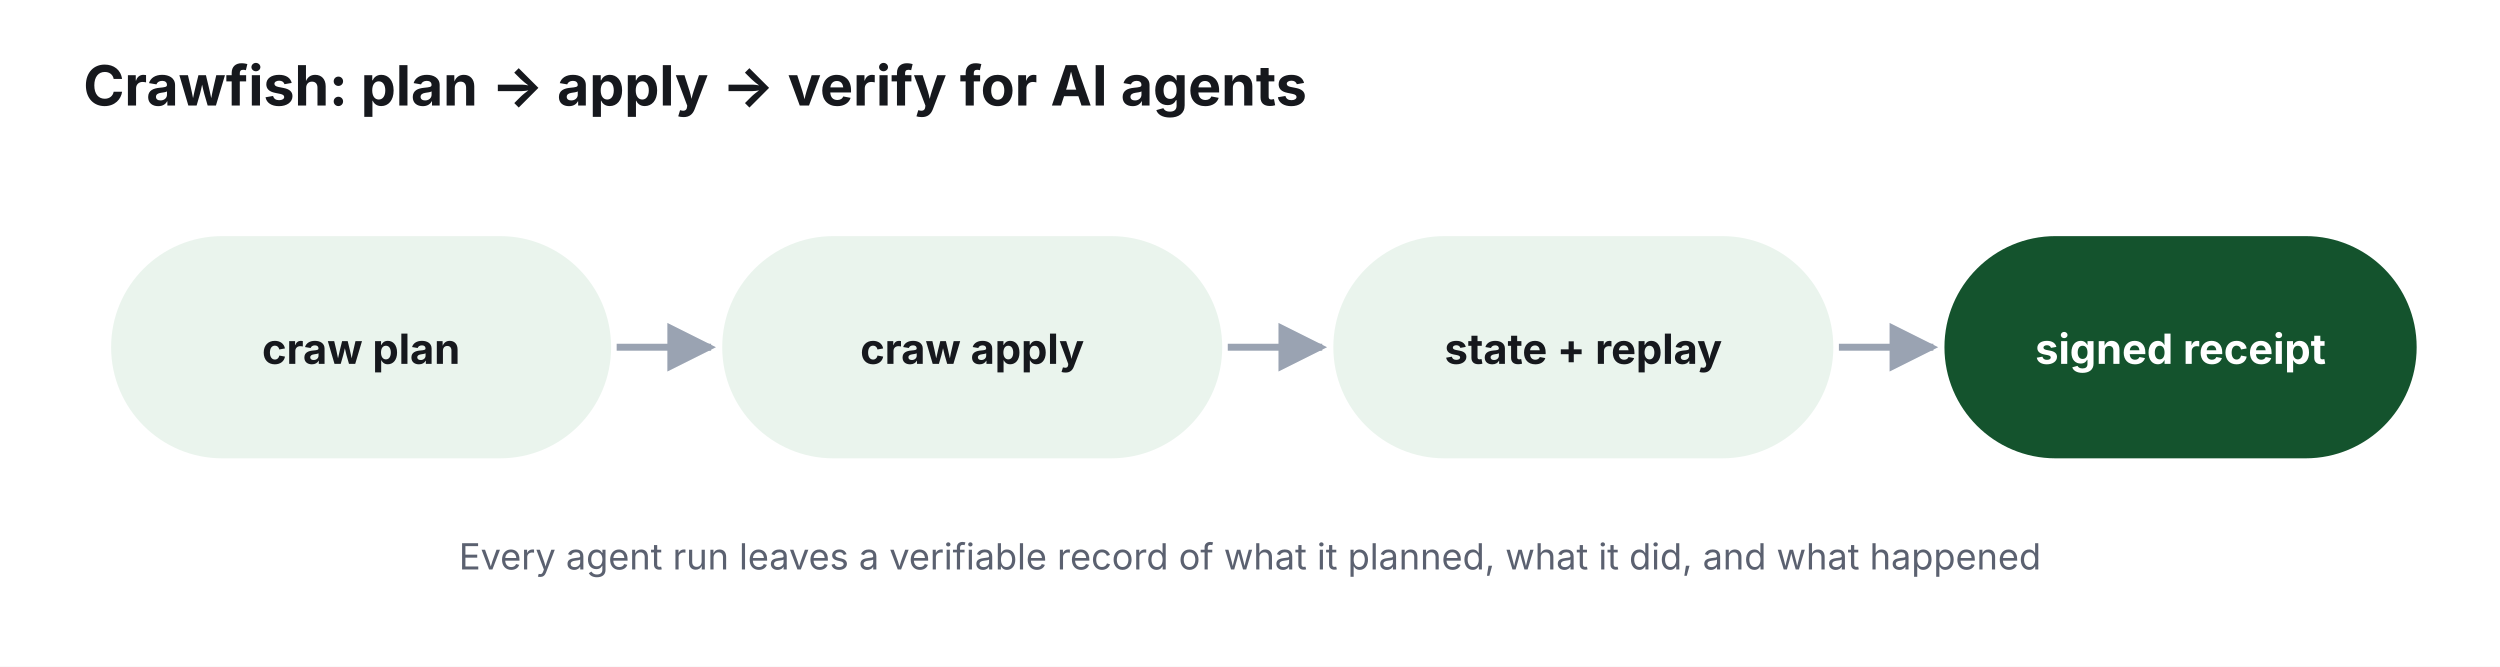
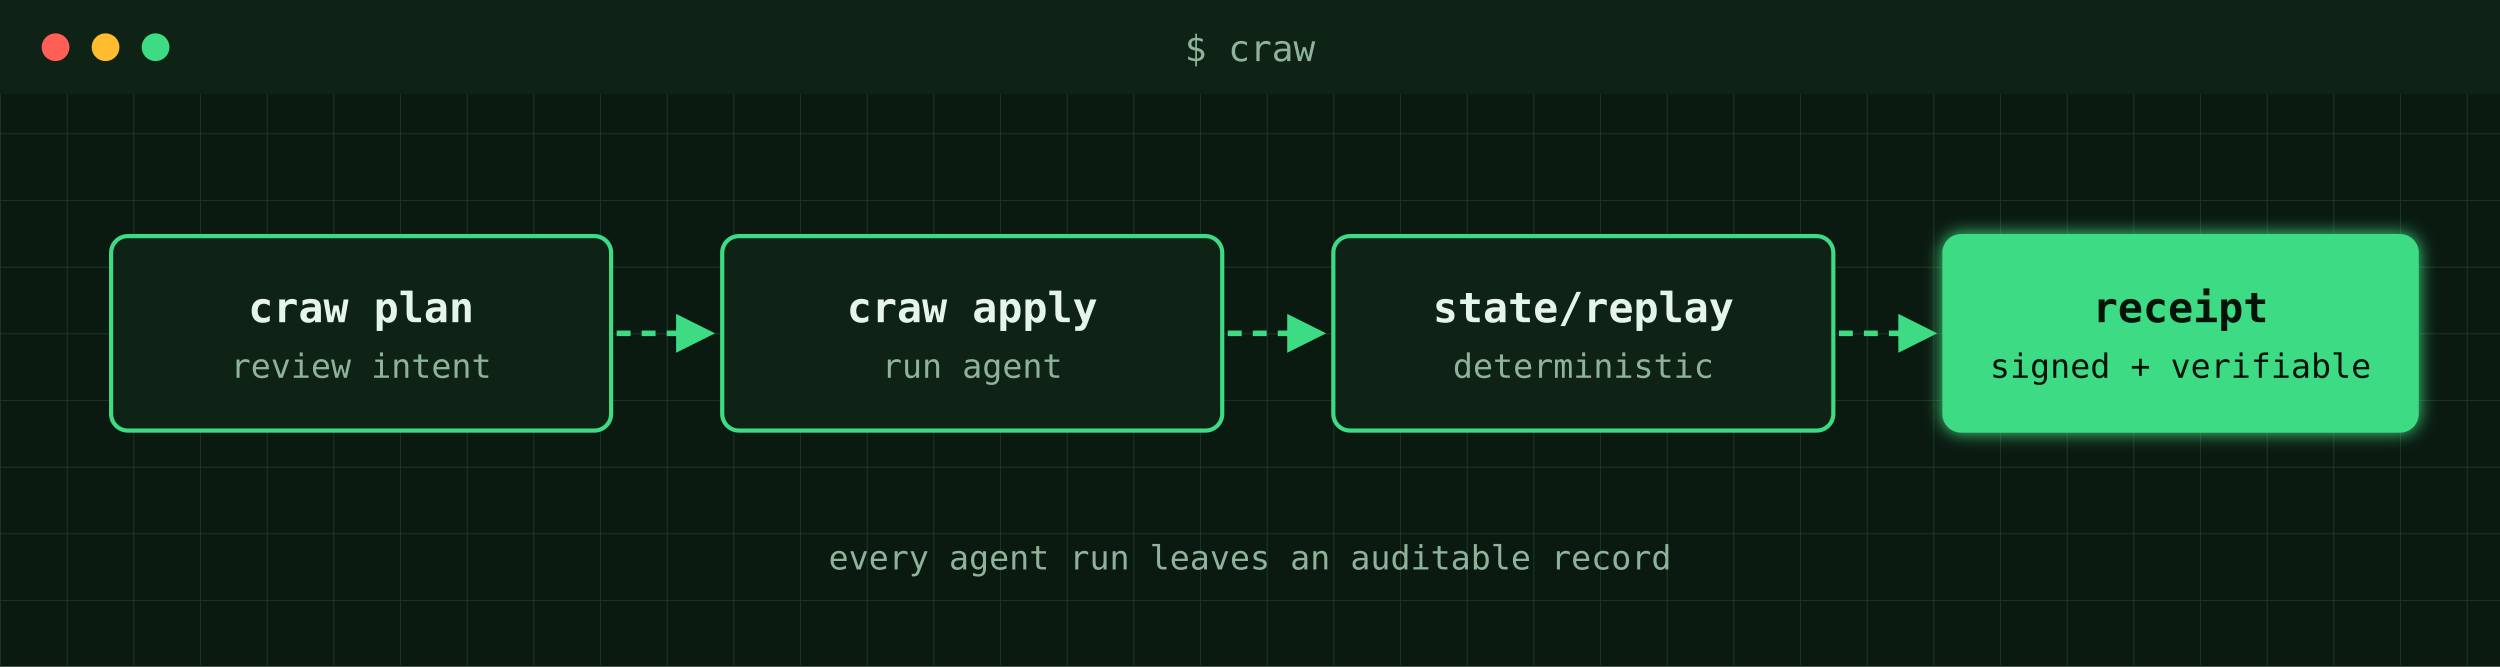
- <svg xmlns="http://www.w3.org/2000/svg" viewBox="0 0 900 240" font-family="Inter,Arial,sans-serif">
-   <rect width="900" height="240" fill="#fff" />
-   <text x="30" y="38" font-size="20" font-weight="700" fill="#16181d">Crawfish: plan → apply → verify for AI agents</text>
+ <svg xmlns="http://www.w3.org/2000/svg" viewBox="0 0 900 240" font-family="JetBrains Mono,Menlo,monospace">
  <defs>
-     <marker id="c" viewBox="0 0 10 10" refX="9" refY="5" markerWidth="7" markerHeight="7" orient="auto">
-       <path d="M0 0L10 5L0 10z" fill="#9aa3b2" />
+     <filter id="gl" x="-50%" y="-50%" width="200%" height="200%">
+       <feGaussianBlur stdDeviation="3" result="b" />
+       <feMerge>
+         <feMergeNode in="b" />
+         <feMergeNode in="SourceGraphic" />
+       </feMerge>
+     </filter>
+     <pattern id="gr" width="24" height="24" patternUnits="userSpaceOnUse">
+       <path d="M24 0H0V24" fill="none" stroke="#1d3a27" stroke-width=".6" />
+     </pattern>
+     <marker id="ar" viewBox="0 0 10 10" refX="9" refY="5" markerWidth="7" markerHeight="7" orient="auto">
+       <path d="M0 0L10 5L0 10z" fill="#3ddc84" />
    </marker>
  </defs>
-   <g font-size="15" text-anchor="middle" font-weight="700">
-     <rect x="40" y="85" width="180" height="80" rx="40" fill="#eaf4ed" />
-     <text x="130" y="131" fill="#16181d">craw plan</text>
-     <rect x="260" y="85" width="180" height="80" rx="40" fill="#eaf4ed" />
-     <text x="350" y="131" fill="#16181d">craw apply</text>
-     <rect x="480" y="85" width="180" height="80" rx="40" fill="#eaf4ed" />
-     <text x="570" y="131" fill="#16181d">state + replay</text>
-     <rect x="700" y="85" width="170" height="80" rx="40" fill="#14532d" />
-     <text x="785" y="131" fill="#fff">signed receipt</text>
-   </g>
-   <g stroke="#9aa3b2" stroke-width="2.5" marker-end="url(#c)">
-     <line x1="222" y1="125" x2="256" y2="125" />
-     <line x1="442" y1="125" x2="476" y2="125" />
-     <line x1="662" y1="125" x2="696" y2="125" />
-   </g>
-   <text x="450" y="205" text-anchor="middle" font-size="13" fill="#5b6170">Every agent run leaves a verifiable record of what it planned, what it did, and what happened</text>
+   <rect width="900" height="240" fill="#0b1a11" />
+   <rect width="900" height="240" fill="url(#gr)" />
+   <rect width="900" height="34" fill="#0e2216" />
+   <circle cx="20" cy="17" r="5" fill="#ff5f57" />
+   <circle cx="38" cy="17" r="5" fill="#febc2e" />
+   <circle cx="56" cy="17" r="5" fill="#3ddc84" />
+   <text x="450.0" y="22" text-anchor="middle" font-size="13" fill="#8fb39a">$ craw</text>
+   <rect x="40" y="85" width="180" height="70" rx="6" fill="#0e2216" stroke="#3ddc84" stroke-width="1.5" />
+   <text x="130.0" y="116.0" text-anchor="middle" font-size="15" font-weight="700" fill="#e6f5ea">craw plan</text>
+   <text x="130.0" y="136.0" text-anchor="middle" font-size="12" fill="#8fb39a">review intent</text>
+   <line x1="222" y1="120" x2="256" y2="120" stroke="#3ddc84" stroke-width="2" stroke-dasharray="5 4" marker-end="url(#ar)" />
+   <rect x="260" y="85" width="180" height="70" rx="6" fill="#0e2216" stroke="#3ddc84" stroke-width="1.5" />
+   <text x="350.0" y="116.0" text-anchor="middle" font-size="15" font-weight="700" fill="#e6f5ea">craw apply</text>
+   <text x="350.0" y="136.0" text-anchor="middle" font-size="12" fill="#8fb39a">run agent</text>
+   <line x1="442" y1="120" x2="476" y2="120" stroke="#3ddc84" stroke-width="2" stroke-dasharray="5 4" marker-end="url(#ar)" />
+   <rect x="480" y="85" width="180" height="70" rx="6" fill="#0e2216" stroke="#3ddc84" stroke-width="1.5" />
+   <text x="570.0" y="116.0" text-anchor="middle" font-size="15" font-weight="700" fill="#e6f5ea">state/replay</text>
+   <text x="570.0" y="136.0" text-anchor="middle" font-size="12" fill="#8fb39a">deterministic</text>
+   <line x1="662" y1="120" x2="696" y2="120" stroke="#3ddc84" stroke-width="2" stroke-dasharray="5 4" marker-end="url(#ar)" />
+   <rect x="700" y="85" width="170" height="70" rx="6" fill="#3ddc84" stroke="#3ddc84" stroke-width="1.5" filter="url(#gl)" />
+   <text x="785.0" y="116.0" text-anchor="middle" font-size="15" font-weight="700" fill="#04130a">receipt</text>
+   <text x="785.0" y="136.0" text-anchor="middle" font-size="12" fill="#04130a">signed + verifiable</text>
+   <text x="450" y="205" text-anchor="middle" font-size="12" fill="#8fb39a">every agent run leaves an auditable record</text>
</svg>
